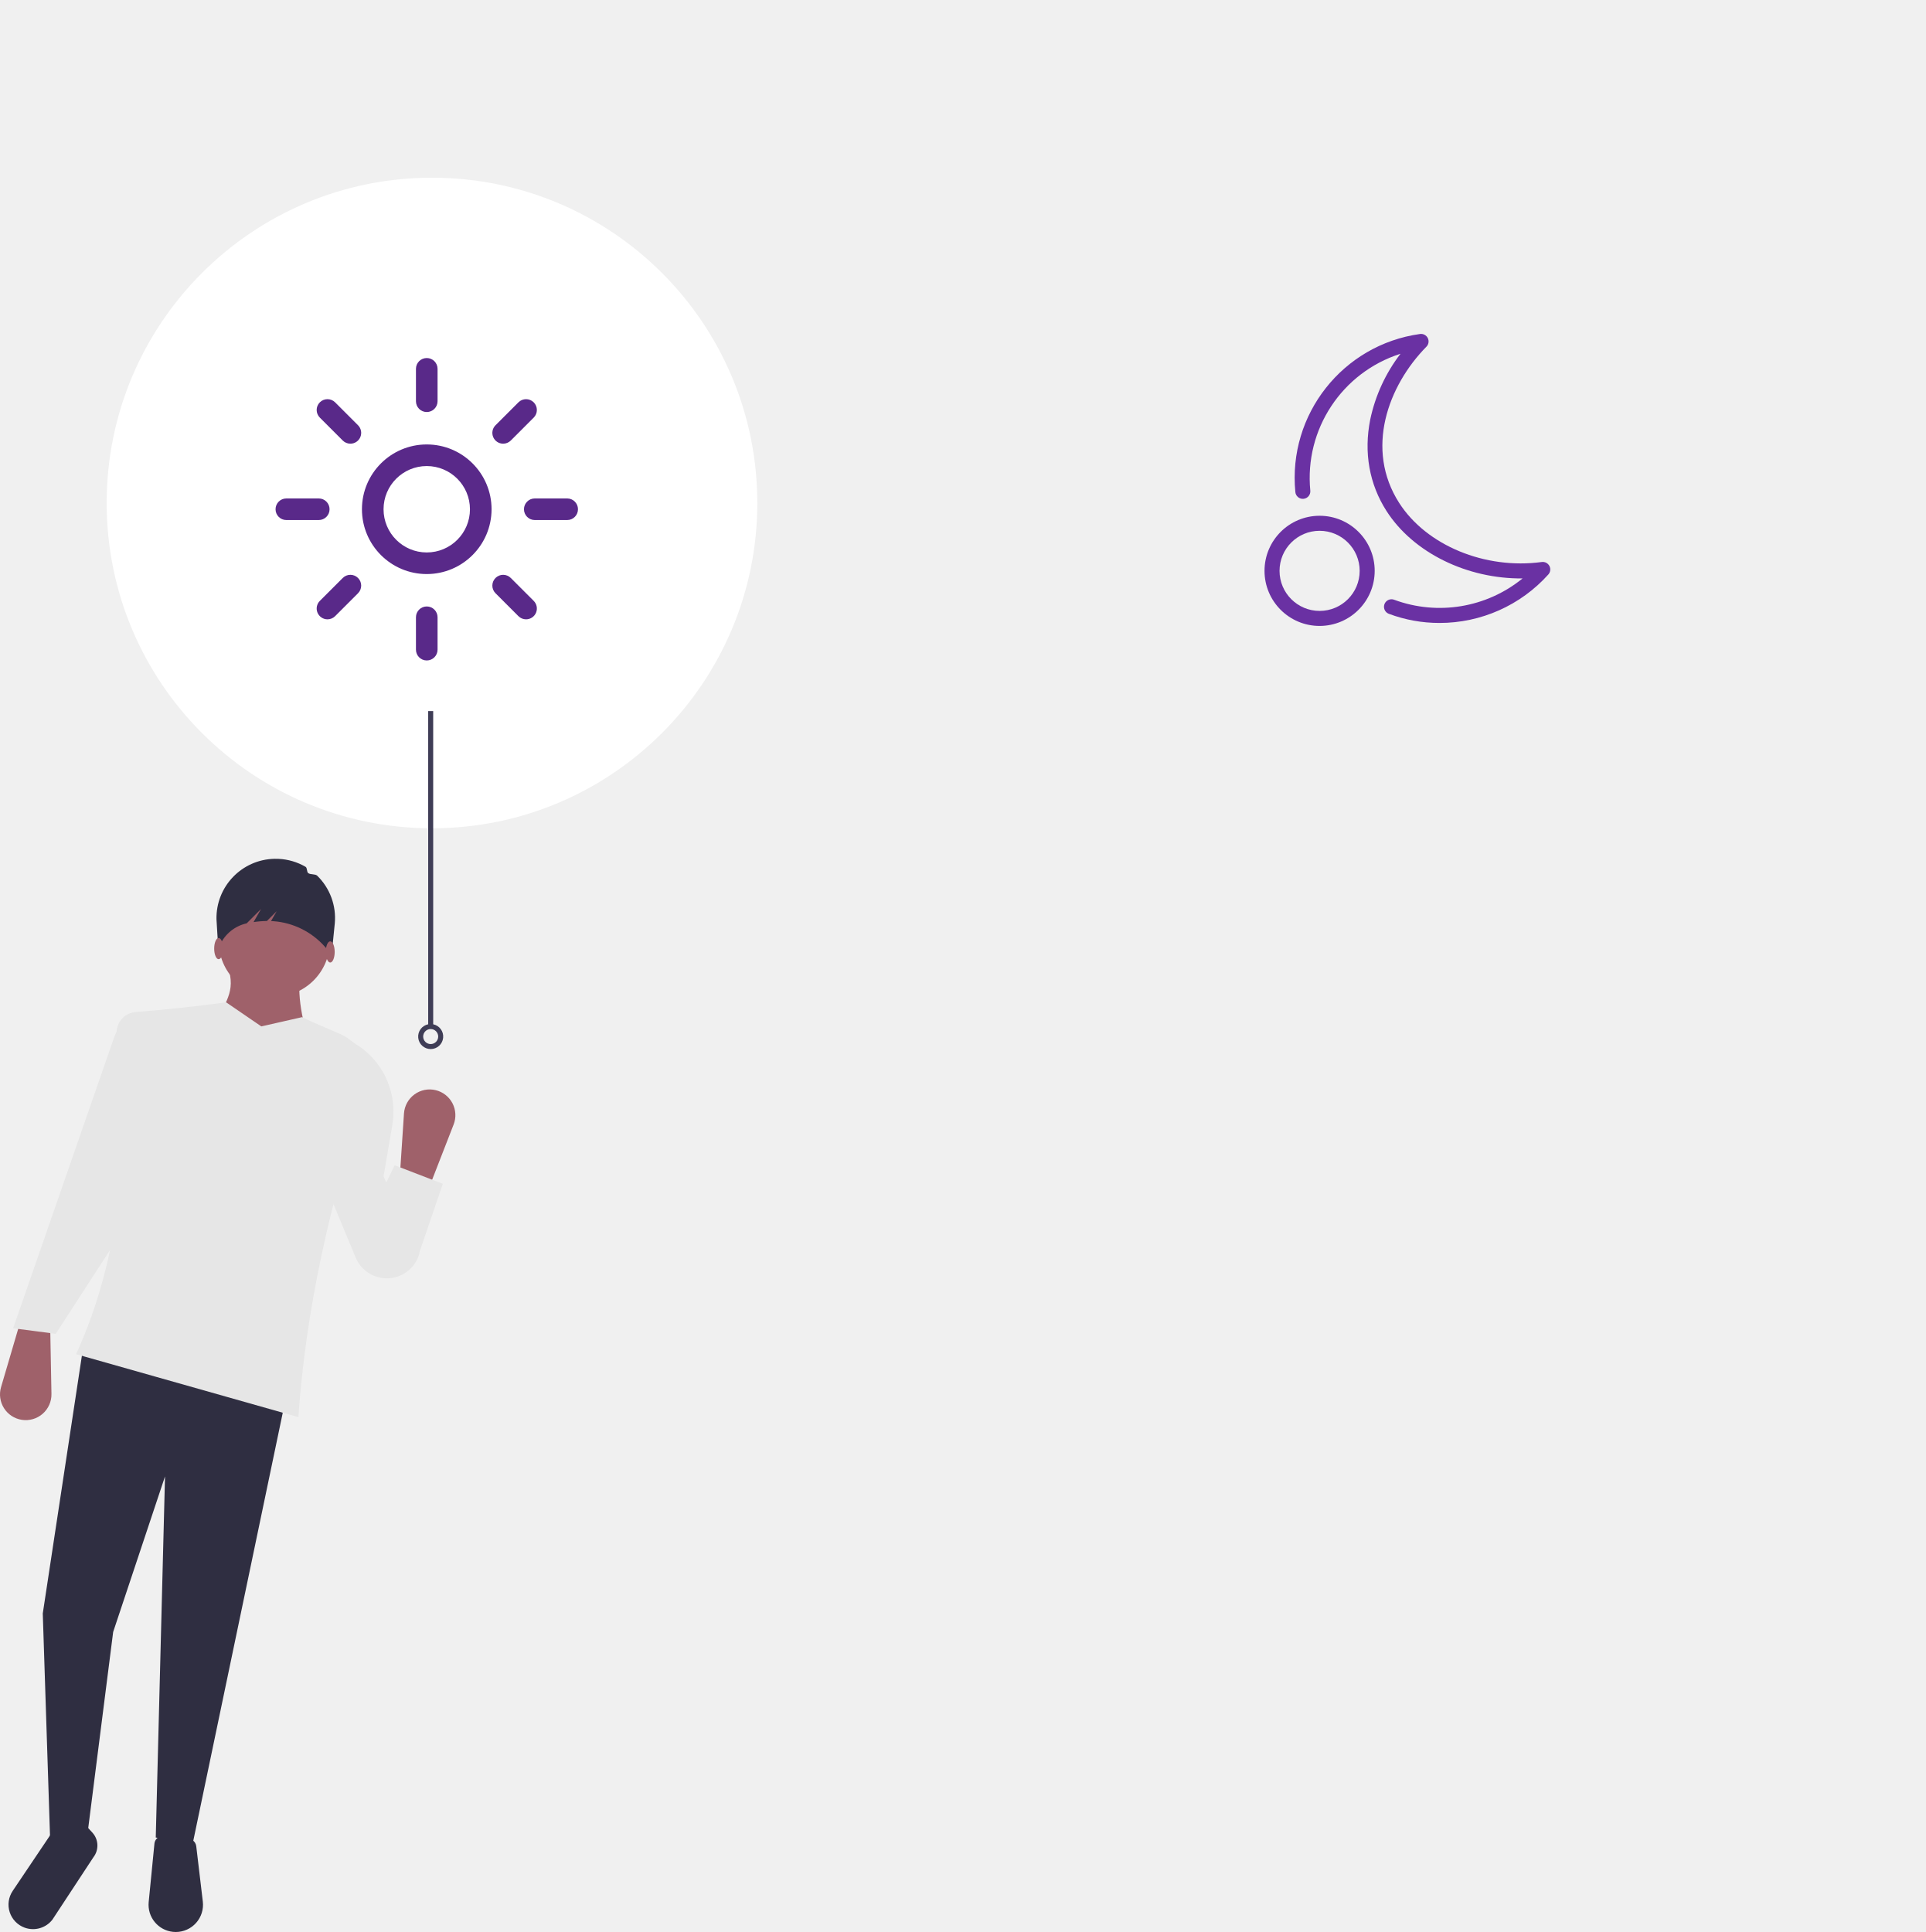
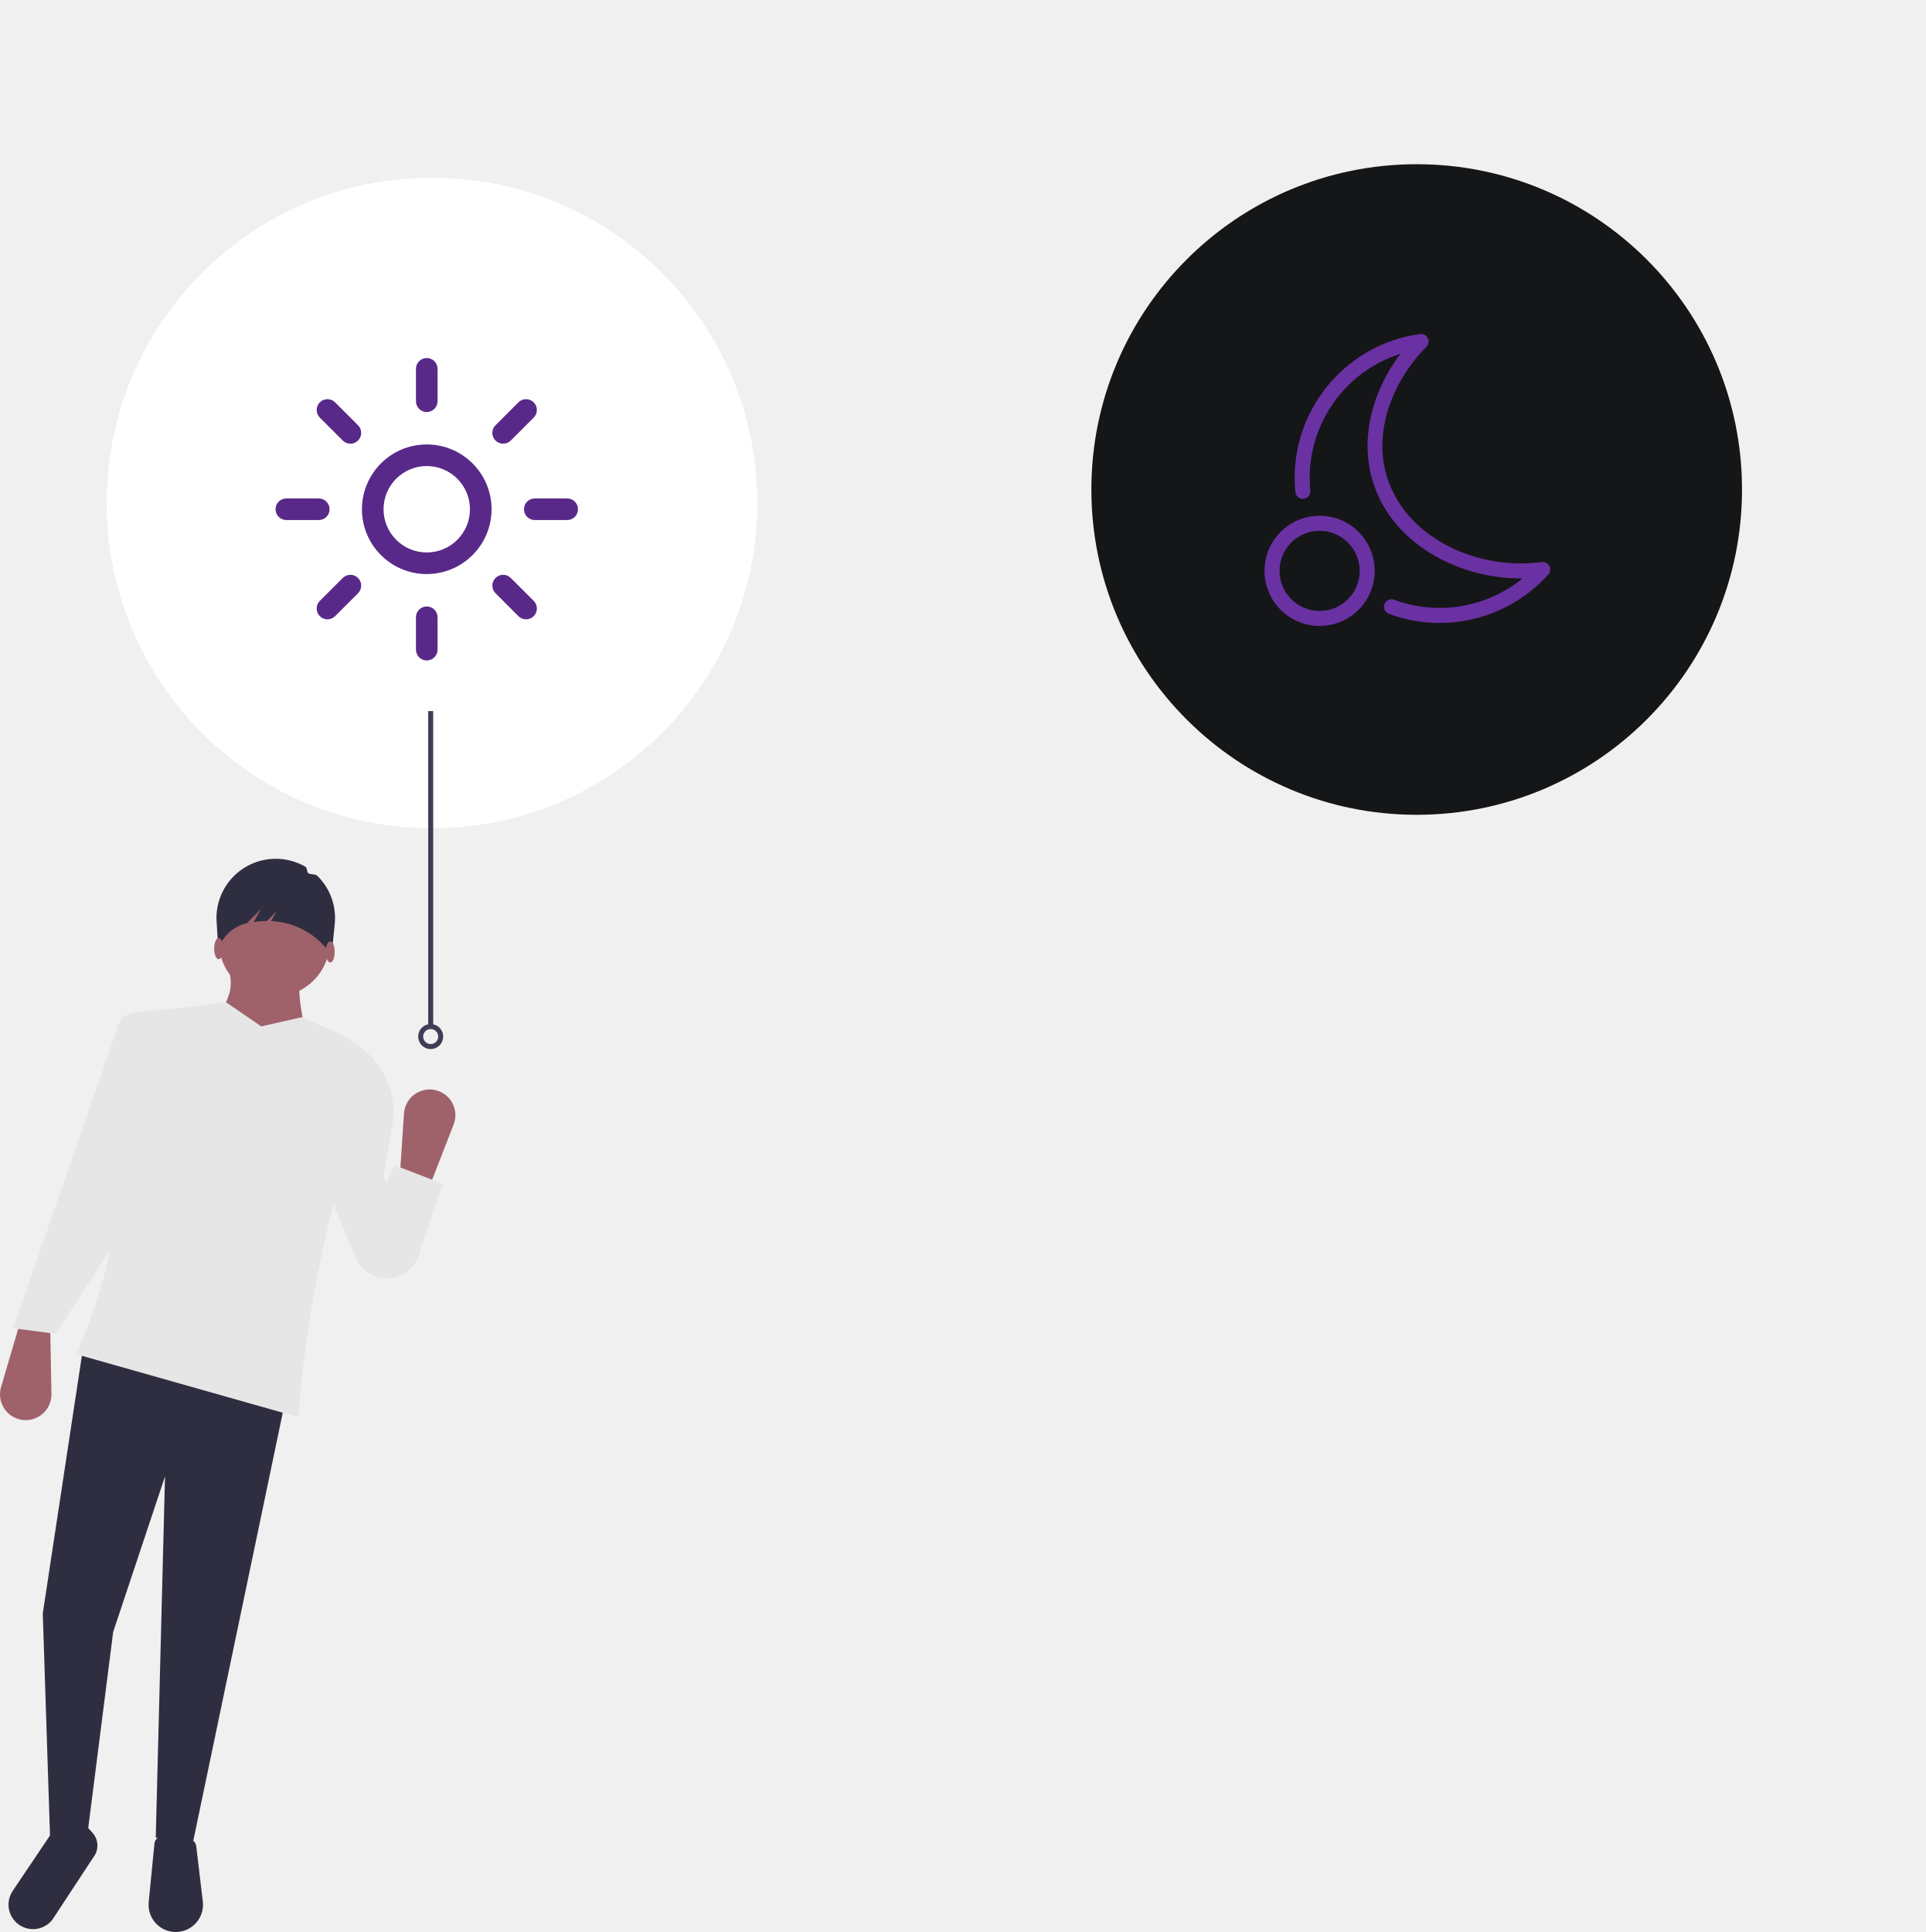
- <svg xmlns="http://www.w3.org/2000/svg" width="769" height="771.64" data-name="Layer 1" version="1.1" viewBox="0 0 769 771.64">
-   <g>
-     <ellipse cx="-562.49" rx="129.92" ry="0" fill="#151618" fill-rule="evenodd" stroke-width="0" />
-     <path transform="translate(-215.5 -64.182)" d="m790.35 312.99a57.401 57.401 0 0 1-20.162-3.639 3 3 0 1 1 2.106-5.618 52.393 52.393 0 0 0 51.264-8.531c-22.038 0.234-43.595-10.181-54.319-26.893-6.894-10.743-9.148-23.385-6.521-36.559a65.225 65.225 0 0 1 12.089-26.276 52.051 52.051 0 0 0-36.023 54.65 3 3 0 1 1-5.971 0.592 58.044 58.044 0 0 1 49.792-63.138 3 3 0 0 1 2.551 5.076c-15.344 15.585-24.655 40.929-10.868 62.415 10.878 16.949 34.283 26.644 56.929 23.58a3 3 0 0 1 2.642 4.969 58.387 58.387 0 0 1-43.507 19.372z" fill="#6a31a3" />
-     <path transform="translate(-215.5 -64.182)" d="m742.5 314.18a22 22 0 1 1 22-22 22.025 22.025 0 0 1-22 22zm0-38a16 16 0 1 0 16 16 16.018 16.018 0 0 0-16-16z" fill="#6a31a3" />
+ <svg xmlns="http://www.w3.org/2000/svg" id="svg70" viewBox="0 0 769 771.64" version="1.1" data-name="Layer 1" height="771.64" width="769">
+   <defs id="defs74" />
+   <circle style="fill:#151618;fill-opacity:1" cx="565.773" cy="195.507" r="129.92" fill="#ffffff" fill-rule="evenodd" id="circle46-3" />
+   <g id="g10">
+     <ellipse id="ellipse4" stroke-width="0" fill-rule="evenodd" fill="#151618" ry="0" rx="129.92" cx="-562.49" />
+     <path id="path6" fill="#6a31a3" d="m790.35 312.99a57.401 57.401 0 0 1-20.162-3.639 3 3 0 1 1 2.106-5.618 52.393 52.393 0 0 0 51.264-8.531c-22.038 0.234-43.595-10.181-54.319-26.893-6.894-10.743-9.148-23.385-6.521-36.559a65.225 65.225 0 0 1 12.089-26.276 52.051 52.051 0 0 0-36.023 54.65 3 3 0 1 1-5.971 0.592 58.044 58.044 0 0 1 49.792-63.138 3 3 0 0 1 2.551 5.076c-15.344 15.585-24.655 40.929-10.868 62.415 10.878 16.949 34.283 26.644 56.929 23.58a3 3 0 0 1 2.642 4.969 58.387 58.387 0 0 1-43.507 19.372z" transform="translate(-215.5 -64.182)" />
+     <path id="path8" fill="#6a31a3" d="m742.5 314.18a22 22 0 1 1 22-22 22.025 22.025 0 0 1-22 22zm0-38a16 16 0 1 0 16 16 16.018 16.018 0 0 0-16-16z" transform="translate(-215.5 -64.182)" />
  </g>
-   <path transform="translate(-215.5 -64.182)" d="m224.19 631.26a10.276 10.276 0 0 1-8.272-13.052l7.788-26.48 11.835 2.219 0.509 26.967a10.276 10.276 0 0 1-11.86 10.346z" fill="#9f616a" />
-   <g fill="#2f2e41">
-     <polygon points="76.996 736.13 62.203 733.91 65.901 589.68 45.191 651.81 34.096 739.09 20.042 735.39 17.083 644.41 33.356 537.16 114.72 555.65" />
-     <path transform="translate(-215.5 -64.182)" d="m285.7 835.82a10.873 10.873 0 0 1-10.873-10.873q0-0.533 0.052-1.064l2.297-23.354a3.428 3.428 0 0 1 1.784-2.678c4.361-2.352 8.845-1.782 13.435 1.288a3.407 3.407 0 0 1 1.48 2.429l2.622 22.099a10.873 10.873 0 0 1-10.797 12.154z" />
-     <path transform="translate(-215.5 -64.182)" d="m225.32 834.08a9.794 9.794 0 0 1-4.755-14.662l15.78-23.457c5.689-4.082 9.119-2.094 10.453 5.534l3.19-7.994 2.404 2.622a7.647 7.647 0 0 1 0.405 9.854l-16.368 24.91a9.794 9.794 0 0 1-11.11 3.192z" />
+   <path id="path12" fill="#9f616a" d="m224.19 631.26a10.276 10.276 0 0 1-8.272-13.052l7.788-26.48 11.835 2.219 0.509 26.967a10.276 10.276 0 0 1-11.86 10.346z" transform="translate(-215.5 -64.182)" />
+   <g id="g20" fill="#2f2e41">
+     <polygon id="polygon14" points="76.996 736.13 62.203 733.91 65.901 589.68 45.191 651.81 34.096 739.09 20.042 735.39 17.083 644.41 33.356 537.16 114.72 555.65" />
+     <path id="path16" d="m285.7 835.82a10.873 10.873 0 0 1-10.873-10.873q0-0.533 0.052-1.064l2.297-23.354a3.428 3.428 0 0 1 1.784-2.678c4.361-2.352 8.845-1.782 13.435 1.288a3.407 3.407 0 0 1 1.48 2.429l2.622 22.099a10.873 10.873 0 0 1-10.797 12.154z" transform="translate(-215.5 -64.182)" />
+     <path id="path18" d="m225.32 834.08a9.794 9.794 0 0 1-4.755-14.662l15.78-23.457c5.689-4.082 9.119-2.094 10.453 5.534l3.19-7.994 2.404 2.622a7.647 7.647 0 0 1 0.405 9.854l-16.368 24.91a9.794 9.794 0 0 1-11.11 3.192z" transform="translate(-215.5 -64.182)" />
  </g>
-   <circle cx="109.54" cy="375.91" r="22.19" fill="#9f616a" />
-   <path transform="translate(-215.5 -64.182)" d="m339.09 480.78-37.723-7.397c4.859-10.364 8.75-13.87 4.438-25.149h30.326c-2.675 11.682-0.09 22.647 2.959 32.545z" fill="#9f616a" />
-   <g fill="#e6e6e6">
-     <path transform="translate(-215.5 -64.182)" d="m334.66 630.19-88.76-25.149c17.779-39.13 21.503-82.091 16.231-127.5a8.217 8.217 0 0 1 7.207-9.116q0.15-0.018 0.3-0.029c11.578-0.954 23.649-2.178 36.175-3.887l14.054 9.616 16.273-3.698c5.222 2.531 10.481 4.636 15.228 6.734a19.038 19.038 0 0 1 10.35 23.414c-14.463 43.676-24.144 86.94-27.057 129.62z" />
-     <path transform="translate(-215.5 -64.182)" d="m237.76 596.91-17.012-2.219 40.302-116.12c2.05-5.907 7.134-9.104 13.324-9.988l5.917 0.74-4.438 68.789z" />
-     <path transform="translate(-215.5 -64.182)" d="m371.02 574.71a13.484 13.484 0 0 1-13.486-8.272l-16.224-39.058 13.314-48.078 3.519 2.24q0.509 0.324 1.004 0.663a31.653 31.653 0 0 1 13.002 31.471l-3.472 20.361 14.323 30.753a13.484 13.484 0 0 1-11.981 9.919z" />
+   <circle id="circle22" fill="#9f616a" r="22.19" cy="375.91" cx="109.54" />
+   <path id="path24" fill="#9f616a" d="m339.09 480.78-37.723-7.397c4.859-10.364 8.75-13.87 4.438-25.149h30.326c-2.675 11.682-0.09 22.647 2.959 32.545z" transform="translate(-215.5 -64.182)" />
+   <g id="g32" fill="#e6e6e6">
+     <path id="path26" d="m334.66 630.19-88.76-25.149c17.779-39.13 21.503-82.091 16.231-127.5a8.217 8.217 0 0 1 7.207-9.116q0.15-0.018 0.3-0.029c11.578-0.954 23.649-2.178 36.175-3.887l14.054 9.616 16.273-3.698c5.222 2.531 10.481 4.636 15.228 6.734a19.038 19.038 0 0 1 10.35 23.414c-14.463 43.676-24.144 86.94-27.057 129.62z" transform="translate(-215.5 -64.182)" />
+     <path id="path28" d="m237.76 596.91-17.012-2.219 40.302-116.12c2.05-5.907 7.134-9.104 13.324-9.988l5.917 0.74-4.438 68.789z" transform="translate(-215.5 -64.182)" />
+     <path id="path30" d="m371.02 574.71a13.484 13.484 0 0 1-13.486-8.272l-16.224-39.058 13.314-48.078 3.519 2.24q0.509 0.324 1.004 0.663a31.653 31.653 0 0 1 13.002 31.471l-3.472 20.361 14.323 30.753a13.484 13.484 0 0 1-11.981 9.919z" transform="translate(-215.5 -64.182)" />
  </g>
-   <path transform="translate(-215.5 -64.182)" d="m326.75 407.21a23.564 23.564 0 0 1 10.766 3.17c0.755 0.439 0.406 2.023 1.103 2.539 0.878 0.65 2.785 0.255 3.563 1.017a23.615 23.615 0 0 1 7.022 19.026l-1.238 12.311-2.921-3.195a30.448 30.448 0 0 0-20.306-9.969q-0.497-0.034-0.996-0.053l2.247-3.933-3.906 3.906a38.03 38.03 0 0 0-5.321 0.433l2.989-5.23-5.734 5.734-4.5e-4 2.4e-4a15.331 15.331 0 0 0-10.712 8.737l-0.637 1.412-0.713-11.745a23.674 23.674 0 0 1 23.154-24.183q0.82-0.018 1.641 0.021z" fill="#2f2e41" />
-   <g fill="#9f616a">
-     <ellipse cx="131.88" cy="380.2" rx="1.782" ry="4.233" />
-     <ellipse cx="87.319" cy="378.87" rx="1.782" ry="4.233" />
-     <path transform="translate(-215.5 -64.182)" d="m389.53 499.6a10.276 10.276 0 0 1 7.134 13.707l-10.008 25.724-11.604-3.216 1.782-26.913a10.276 10.276 0 0 1 12.695-9.302z" />
+   <path id="path34" fill="#2f2e41" d="m326.75 407.21a23.564 23.564 0 0 1 10.766 3.17c0.755 0.439 0.406 2.023 1.103 2.539 0.878 0.65 2.785 0.255 3.563 1.017a23.615 23.615 0 0 1 7.022 19.026l-1.238 12.311-2.921-3.195a30.448 30.448 0 0 0-20.306-9.969q-0.497-0.034-0.996-0.053l2.247-3.933-3.906 3.906a38.03 38.03 0 0 0-5.321 0.433l2.989-5.23-5.734 5.734-4.5e-4 2.4e-4a15.331 15.331 0 0 0-10.712 8.737l-0.637 1.412-0.713-11.745a23.674 23.674 0 0 1 23.154-24.183q0.82-0.018 1.641 0.021z" transform="translate(-215.5 -64.182)" />
+   <g id="g42" fill="#9f616a">
+     <ellipse id="ellipse36" ry="4.233" rx="1.782" cy="380.2" cx="131.88" />
+     <ellipse id="ellipse38" ry="4.233" rx="1.782" cy="378.87" cx="87.319" />
+     <path id="path40" d="m389.53 499.6a10.276 10.276 0 0 1 7.134 13.707l-10.008 25.724-11.604-3.216 1.782-26.913a10.276 10.276 0 0 1 12.695-9.302z" transform="translate(-215.5 -64.182)" />
  </g>
-   <polygon points="160.58 509.06 142.09 497.22 157.62 465.41 176.85 472.81 167.24 500.92" fill="#e6e6e6" />
-   <circle cx="172.52" cy="200.9" r="129.92" fill="#fff" fill-rule="evenodd" />
-   <path transform="translate(-215.5 -64.182)" d="m388.5 473.28v-125.1h-2v125.1a5 5 0 1 0 2 0zm-1 7.899a3 3 0 1 1 3-3 3.003 3.003 0 0 1-3 3z" fill="#3f3d56" />
-   <g fill="#592989">
-     <path transform="translate(-215.5 -64.182)" d="m385.93 228.75a4.314 4.314 0 0 1-4.314-4.314v-12.942a4.314 4.314 0 0 1 8.628 0v12.942a4.314 4.314 0 0 1-4.314 4.314z" />
-     <path transform="translate(-215.5 -64.182)" d="m385.93 327.97a4.314 4.314 0 0 1-4.314-4.314v-12.942a4.314 4.314 0 1 1 8.628 0v12.942a4.314 4.314 0 0 1-4.314 4.314z" />
-     <path transform="translate(-215.5 -64.182)" d="m416.44 241.39a4.314 4.314 0 0 1-3.05-7.364l9.151-9.151a4.314 4.314 0 0 1 6.101 6.101l-9.151 9.151a4.301 4.301 0 0 1-3.05 1.263z" />
-     <path transform="translate(-215.5 -64.182)" d="m346.28 311.54a4.314 4.314 0 0 1-3.05-7.364l9.151-9.151a4.314 4.314 0 0 1 6.101 6.101l-9.151 9.151a4.301 4.301 0 0 1-3.05 1.264z" />
-     <path transform="translate(-215.5 -64.182)" d="m442.01 271.89h-12.942a4.314 4.314 0 0 1 0-8.628h12.942a4.314 4.314 0 1 1 0 8.628z" />
-     <path transform="translate(-215.5 -64.182)" d="m342.8 271.89h-12.941a4.314 4.314 0 1 1 0-8.628h12.942a4.314 4.314 0 0 1 0 8.628z" />
-     <path transform="translate(-215.5 -64.182)" d="m425.59 311.54a4.3 4.3 0 0 1-3.05-1.264l-9.151-9.151a4.314 4.314 0 1 1 6.101-6.101l9.151 9.151a4.314 4.314 0 0 1-3.05 7.364z" />
-     <path transform="translate(-215.5 -64.182)" d="m355.43 241.39a4.3 4.3 0 0 1-3.05-1.264l-9.151-9.151a4.314 4.314 0 0 1 6.101-6.101l9.151 9.151a4.314 4.314 0 0 1-3.05 7.364z" />
-     <path transform="translate(-215.5 -64.182)" d="m385.93 293.46a25.883 25.883 0 1 1 25.883-25.883 25.912 25.912 0 0 1-25.883 25.883zm0-43.138a17.255 17.255 0 1 0 17.255 17.255 17.275 17.275 0 0 0-17.255-17.255z" />
+   <polygon id="polygon44" fill="#e6e6e6" points="160.58 509.06 142.09 497.22 157.62 465.41 176.85 472.81 167.24 500.92" />
+   <circle id="circle46" fill-rule="evenodd" fill="#fff" r="129.92" cy="200.9" cx="172.52" />
+   <path id="path48" fill="#3f3d56" d="m388.5 473.28v-125.1h-2v125.1a5 5 0 1 0 2 0zm-1 7.899a3 3 0 1 1 3-3 3.003 3.003 0 0 1-3 3z" transform="translate(-215.5 -64.182)" />
+   <g id="g68" fill="#592989">
+     <path id="path50" d="m385.93 228.75a4.314 4.314 0 0 1-4.314-4.314v-12.942a4.314 4.314 0 0 1 8.628 0v12.942a4.314 4.314 0 0 1-4.314 4.314z" transform="translate(-215.5 -64.182)" />
+     <path id="path52" d="m385.93 327.97a4.314 4.314 0 0 1-4.314-4.314v-12.942a4.314 4.314 0 1 1 8.628 0v12.942a4.314 4.314 0 0 1-4.314 4.314z" transform="translate(-215.5 -64.182)" />
+     <path id="path54" d="m416.44 241.39a4.314 4.314 0 0 1-3.05-7.364l9.151-9.151a4.314 4.314 0 0 1 6.101 6.101l-9.151 9.151a4.301 4.301 0 0 1-3.05 1.263z" transform="translate(-215.5 -64.182)" />
+     <path id="path56" d="m346.28 311.54a4.314 4.314 0 0 1-3.05-7.364l9.151-9.151a4.314 4.314 0 0 1 6.101 6.101l-9.151 9.151a4.301 4.301 0 0 1-3.05 1.264z" transform="translate(-215.5 -64.182)" />
+     <path id="path58" d="m442.01 271.89h-12.942a4.314 4.314 0 0 1 0-8.628h12.942a4.314 4.314 0 1 1 0 8.628z" transform="translate(-215.5 -64.182)" />
+     <path id="path60" d="m342.8 271.89h-12.941a4.314 4.314 0 1 1 0-8.628h12.942a4.314 4.314 0 0 1 0 8.628z" transform="translate(-215.5 -64.182)" />
+     <path id="path62" d="m425.59 311.54a4.3 4.3 0 0 1-3.05-1.264l-9.151-9.151a4.314 4.314 0 1 1 6.101-6.101l9.151 9.151a4.314 4.314 0 0 1-3.05 7.364z" transform="translate(-215.5 -64.182)" />
+     <path id="path64" d="m355.43 241.39a4.3 4.3 0 0 1-3.05-1.264l-9.151-9.151a4.314 4.314 0 0 1 6.101-6.101l9.151 9.151a4.314 4.314 0 0 1-3.05 7.364z" transform="translate(-215.5 -64.182)" />
+     <path id="path66" d="m385.93 293.46a25.883 25.883 0 1 1 25.883-25.883 25.912 25.912 0 0 1-25.883 25.883zm0-43.138a17.255 17.255 0 1 0 17.255 17.255 17.275 17.275 0 0 0-17.255-17.255z" transform="translate(-215.5 -64.182)" />
  </g>
</svg>
